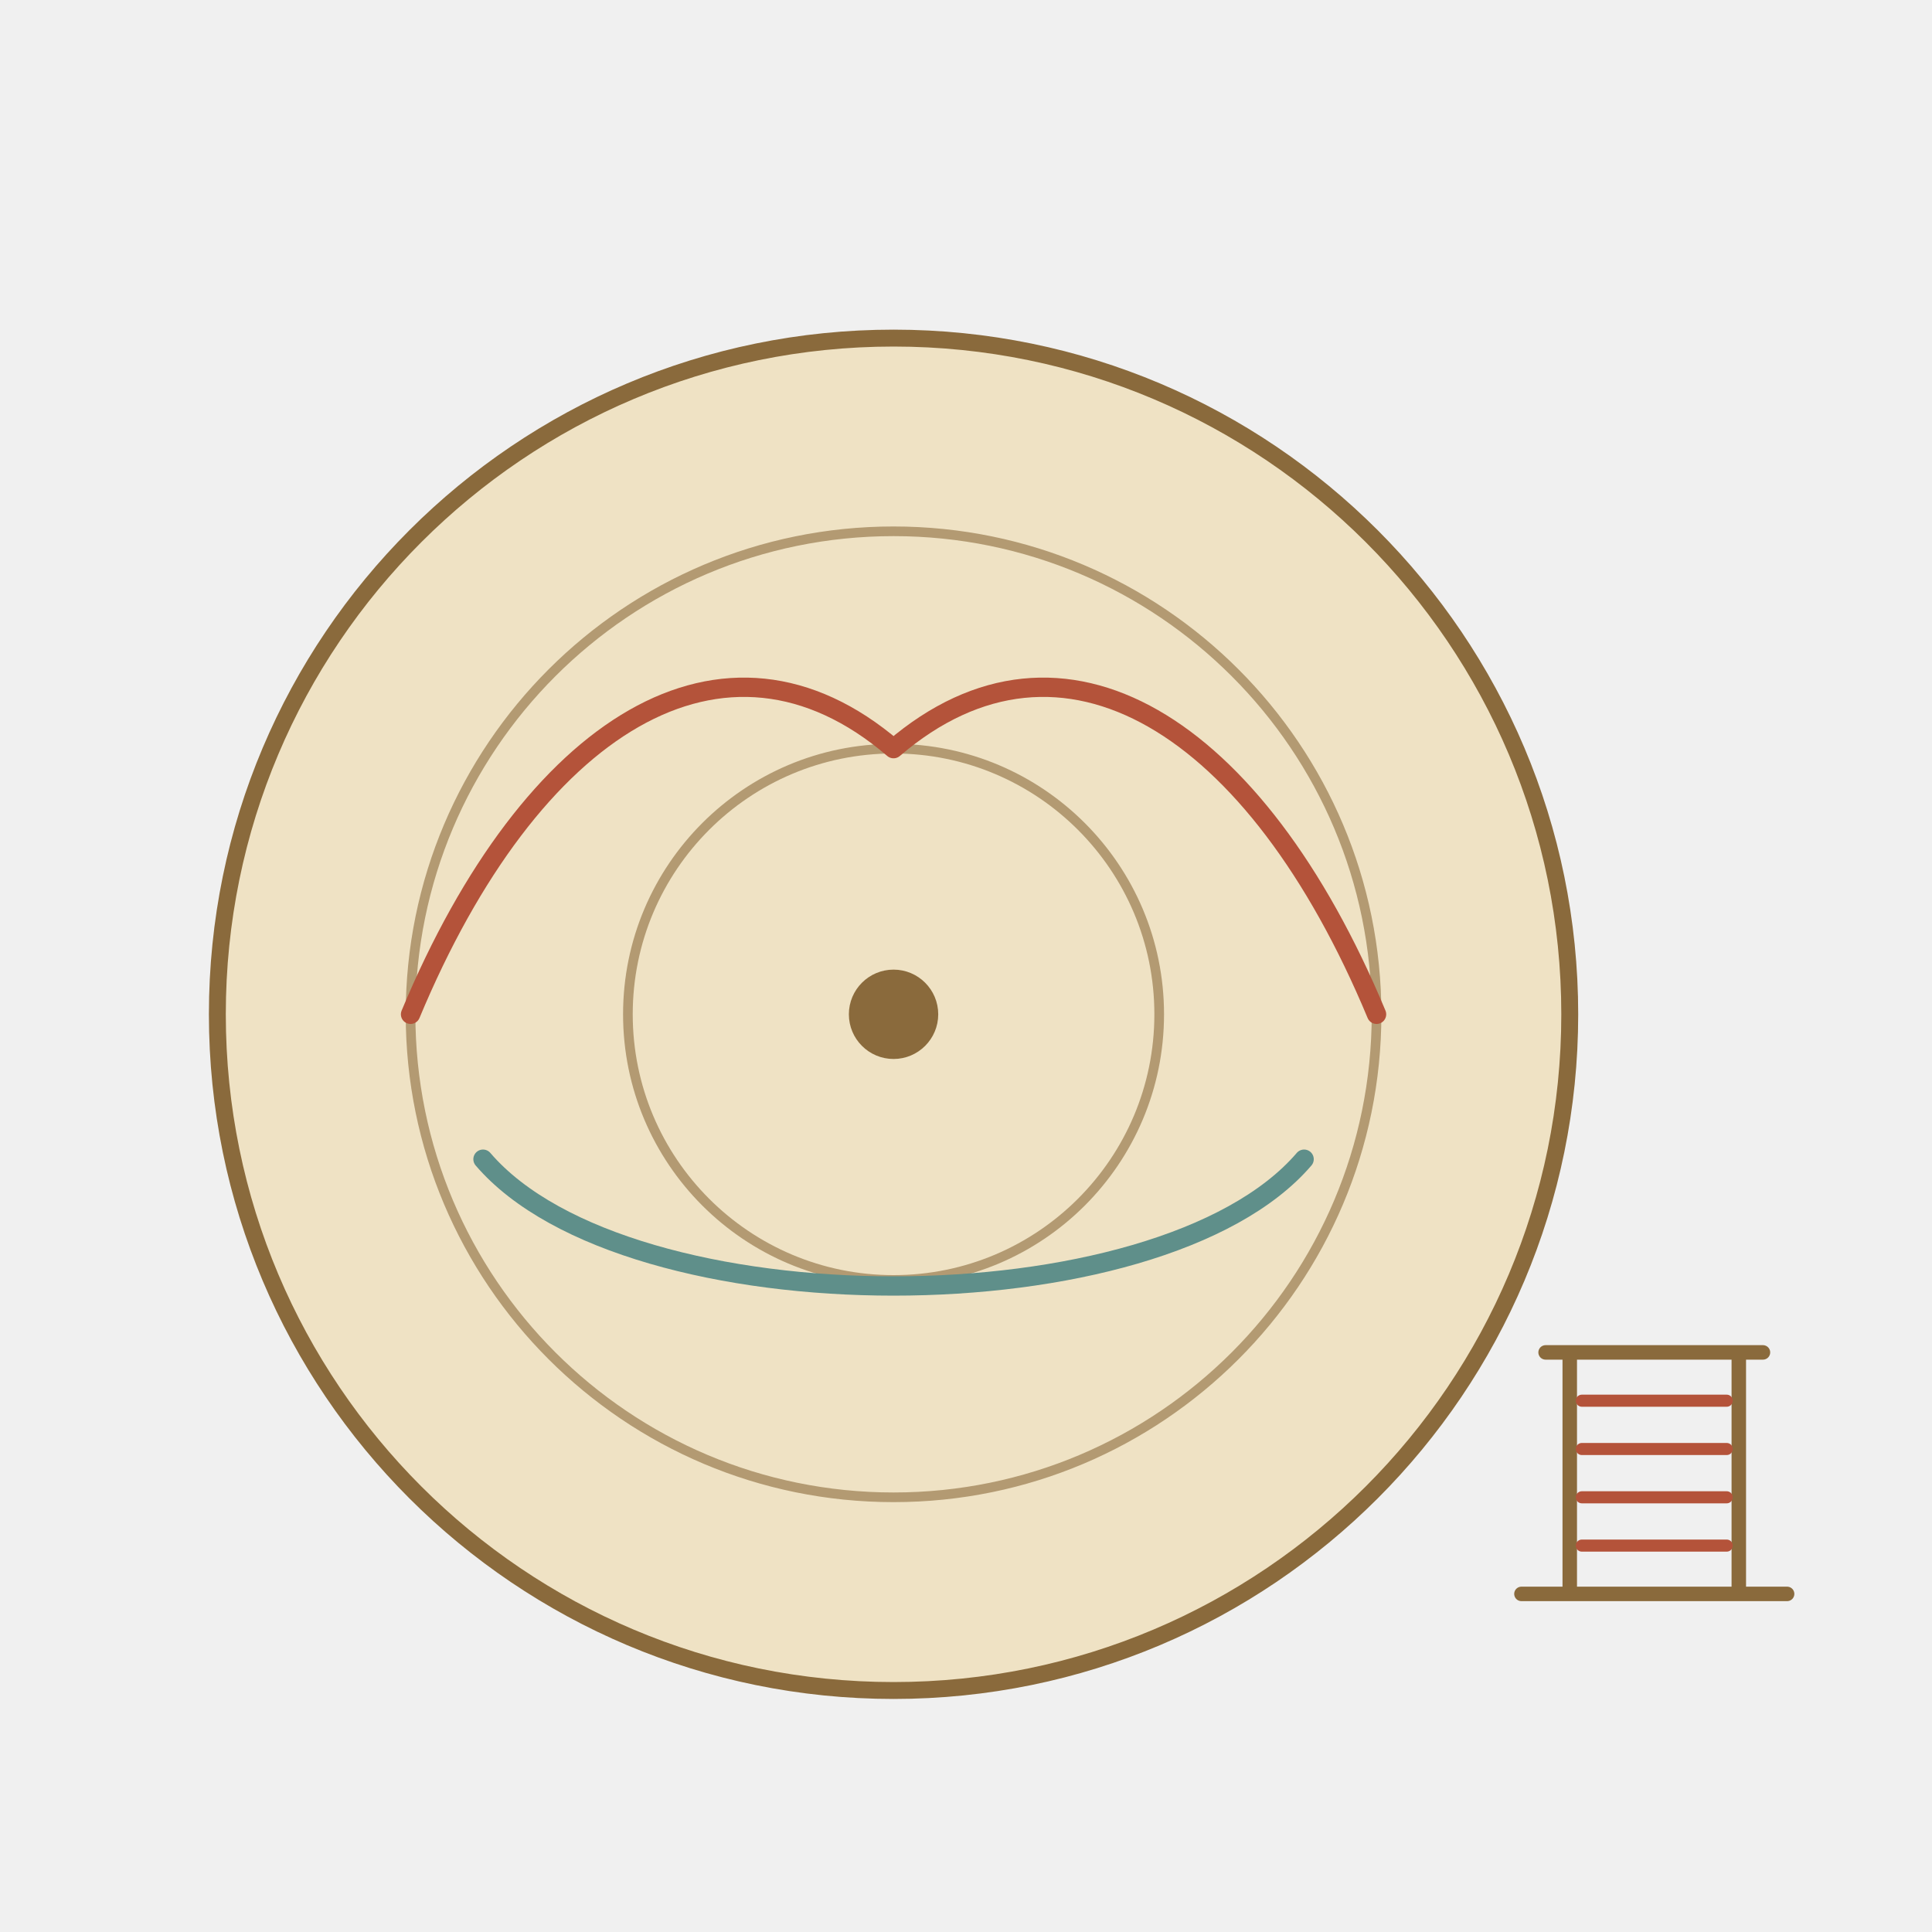
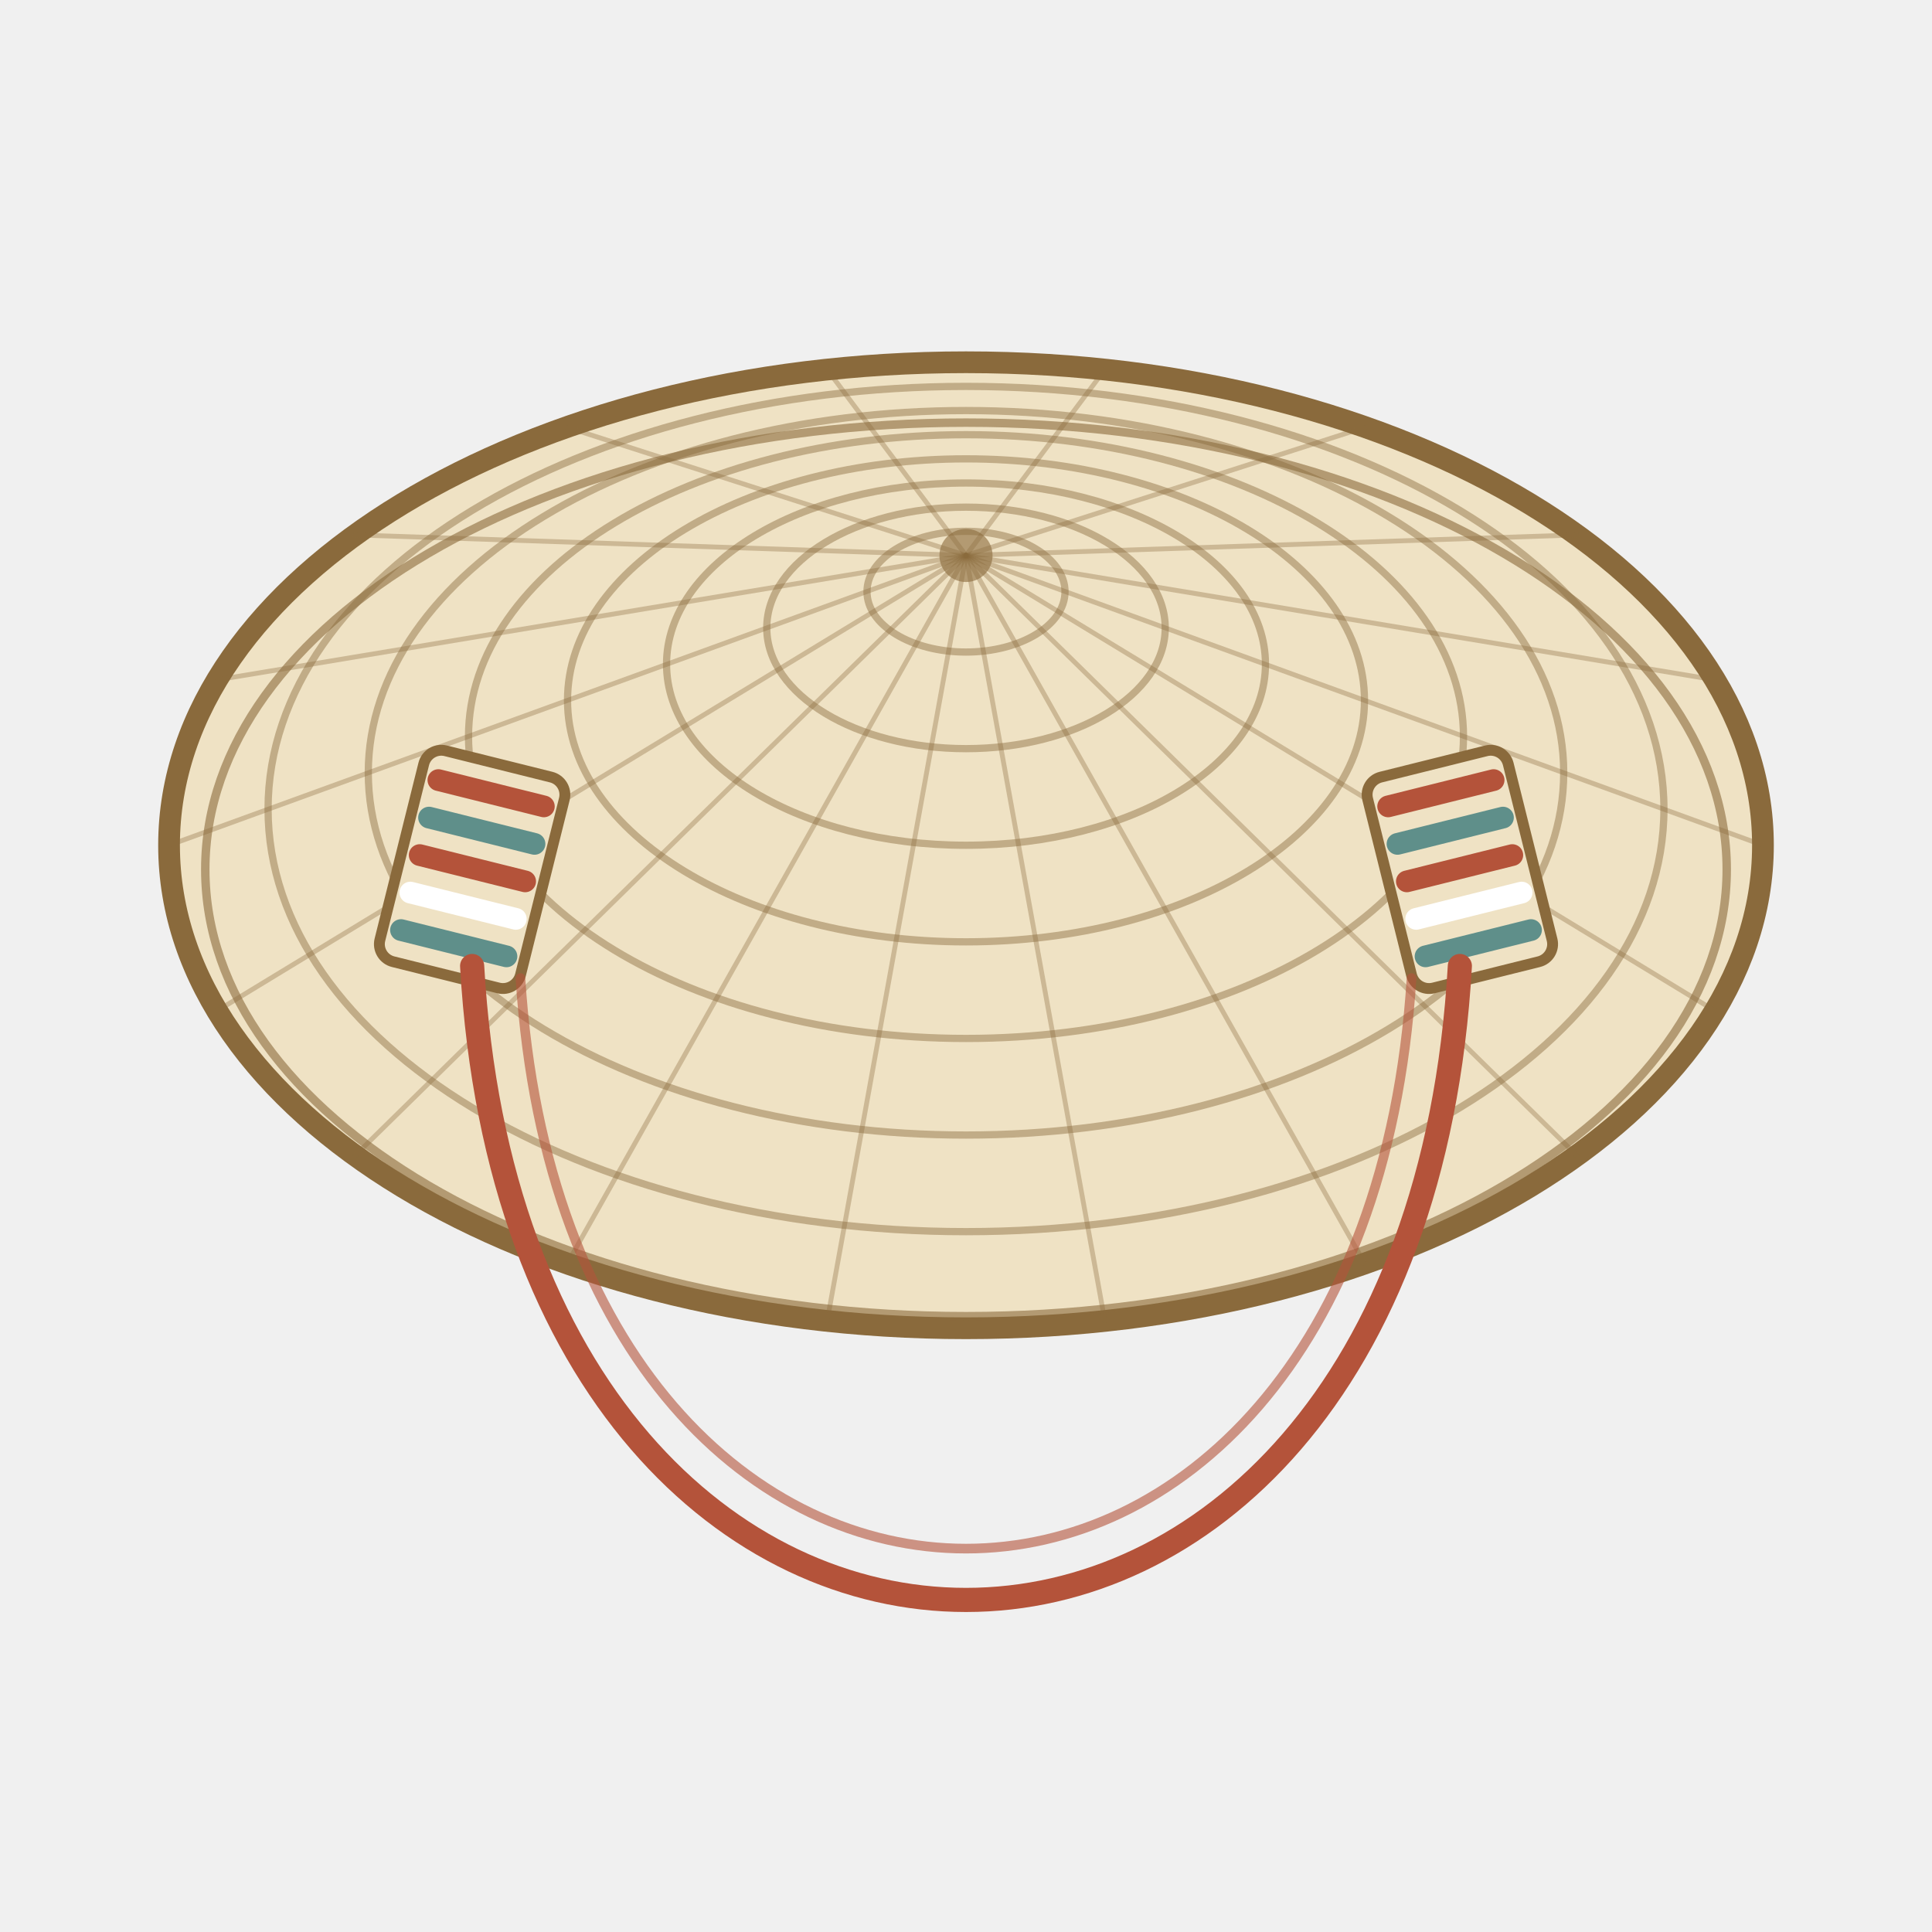
<svg xmlns="http://www.w3.org/2000/svg" viewBox="0 0 160 160" fill="none" stroke="#8a6a3c" stroke-width="1.4" stroke-linecap="round" stroke-linejoin="round">
-   <circle cx="74" cy="84" r="56" fill="#efe2c4" />
-   <circle cx="74" cy="84" r="40" stroke-width="0.8" opacity=".6" />
-   <circle cx="74" cy="84" r="22" stroke-width="0.8" opacity=".6" />
-   <circle cx="74" cy="84" r="3" fill="#8a6a3c" />
-   <path d="M34 84 C 44 60, 60 50, 74 62 C 88 50, 104 60, 114 84" stroke="#b4533a" stroke-width="1.6" />
-   <path d="M40 96 C 52 110, 96 110, 108 96" stroke="#5f8f8a" stroke-width="1.6" />
-   <path d="M126 132 h 22 M128 112 h 18 M130 112 v 20 M144 112 v 20" stroke-width="1.2" />
-   <path d="M131 116 h 12 M131 120 h 12 M131 124 h 12 M131 128 h 12" stroke="#b4533a" stroke-width="1" />
+   <ellipse cx="80" cy="70" rx="66" ry="40" fill="#efe2c4" stroke-width="1.8" />
+   <ellipse cx="80" cy="72" rx="63" ry="37" stroke-width=".7" opacity=".6" />
+   <ellipse cx="80" cy="49" rx="8.2" ry="5" stroke-width=".6" opacity=".45" />
+   <ellipse cx="80" cy="52" rx="16.5" ry="10" stroke-width=".6" opacity=".45" />
+   <ellipse cx="80" cy="55" rx="24.8" ry="15" stroke-width=".6" opacity=".45" />
+   <ellipse cx="80" cy="58" rx="33" ry="20" stroke-width=".6" opacity=".45" />
+   <ellipse cx="80" cy="61" rx="41.2" ry="25" stroke-width=".6" opacity=".45" />
+   <ellipse cx="80" cy="64" rx="49.5" ry="30" stroke-width=".6" opacity=".45" />
+   <ellipse cx="80" cy="67" rx="57.8" ry="35" stroke-width=".6" opacity=".45" />
+   <path d="M80 46 L 146 70" stroke-width=".4" opacity=".35" />
+   <path d="M80 46 L 142 83.7" stroke-width=".4" opacity=".35" />
+   <path d="M80 46 L 130.6 95.7" stroke-width=".4" opacity=".35" />
+   <path d="M80 46 L 113 104.6" stroke-width=".4" opacity=".35" />
+   <path d="M80 46 L 91.5 109.4" stroke-width=".4" opacity=".35" />
+   <path d="M80 46 L 68.5 109.4" stroke-width=".4" opacity=".35" />
+   <path d="M80 46 L 47 104.6" stroke-width=".4" opacity=".35" />
+   <path d="M80 46 L 29.4 95.7" stroke-width=".4" opacity=".35" />
+   <path d="M80 46 L 18 83.7" stroke-width=".4" opacity=".35" />
+   <path d="M80 46 L 14 70" stroke-width=".4" opacity=".35" />
+   <path d="M80 46 L 18 56.3" stroke-width=".4" opacity=".35" />
+   <path d="M80 46 L 29.4 44.3" stroke-width=".4" opacity=".35" />
+   <path d="M80 46 L 47 35.4" stroke-width=".4" opacity=".35" />
+   <path d="M80 46 L 68.5 30.6" stroke-width=".4" opacity=".35" />
+   <path d="M80 46 L 91.5 30.6" stroke-width=".4" opacity=".35" />
+   <path d="M80 46 L 113 35.4" stroke-width=".4" opacity=".35" />
+   <path d="M80 46 L 130.6 44.3" stroke-width=".4" opacity=".35" />
+   <path d="M80 46 L 142 56.3" stroke-width=".4" opacity=".35" />
+   <circle cx="80" cy="46" r="2.2" fill="#8a6a3c" stroke="none" opacity=".6" />
+   <g transform="translate(39.1 72) rotate(14)">
+     <rect x="-6" y="-9" width="12" height="18" rx="1.5" fill="#efe2c4" stroke-width=".9" />
+     <path d="M-4.5 -6.5 h9" stroke="#b4533a" stroke-width="1.8" />
+     <path d="M-4.5 -3.3 h9" stroke="#5f8f8a" stroke-width="1.8" />
+     <path d="M-4.5 -0.1 h9" stroke="#b4533a" stroke-width="1.8" />
+     <path d="M-4.5 3.1 h9" stroke="#ffffff" stroke-width="1.8" />
+     <path d="M-4.5 6.3 h9" stroke="#5f8f8a" stroke-width="1.8" />
+   </g>
+   <g transform="translate(120.9 72) rotate(-14)">
+     <rect x="-6" y="-9" width="12" height="18" rx="1.5" fill="#efe2c4" stroke-width=".9" />
+     <path d="M-4.5 -6.5 h9" stroke="#b4533a" stroke-width="1.8" />
+     <path d="M-4.5 -3.3 h9" stroke="#5f8f8a" stroke-width="1.8" />
+     <path d="M-4.5 -0.1 h9" stroke="#b4533a" stroke-width="1.8" />
+     <path d="M-4.5 3.1 h9" stroke="#ffffff" stroke-width="1.8" />
+     <path d="M-4.5 6.3 h9" stroke="#5f8f8a" stroke-width="1.8" />
+   </g>
+   <path d="M39.1 80 C 43.1 150, 116.9 150, 120.9 80" stroke="#b4533a" stroke-width="2" />
+   <path d="M43.1 81 C 47.1 144, 112.9 144, 116.9 81" stroke="#b4533a" stroke-width=".8" opacity=".6" />
</svg>
